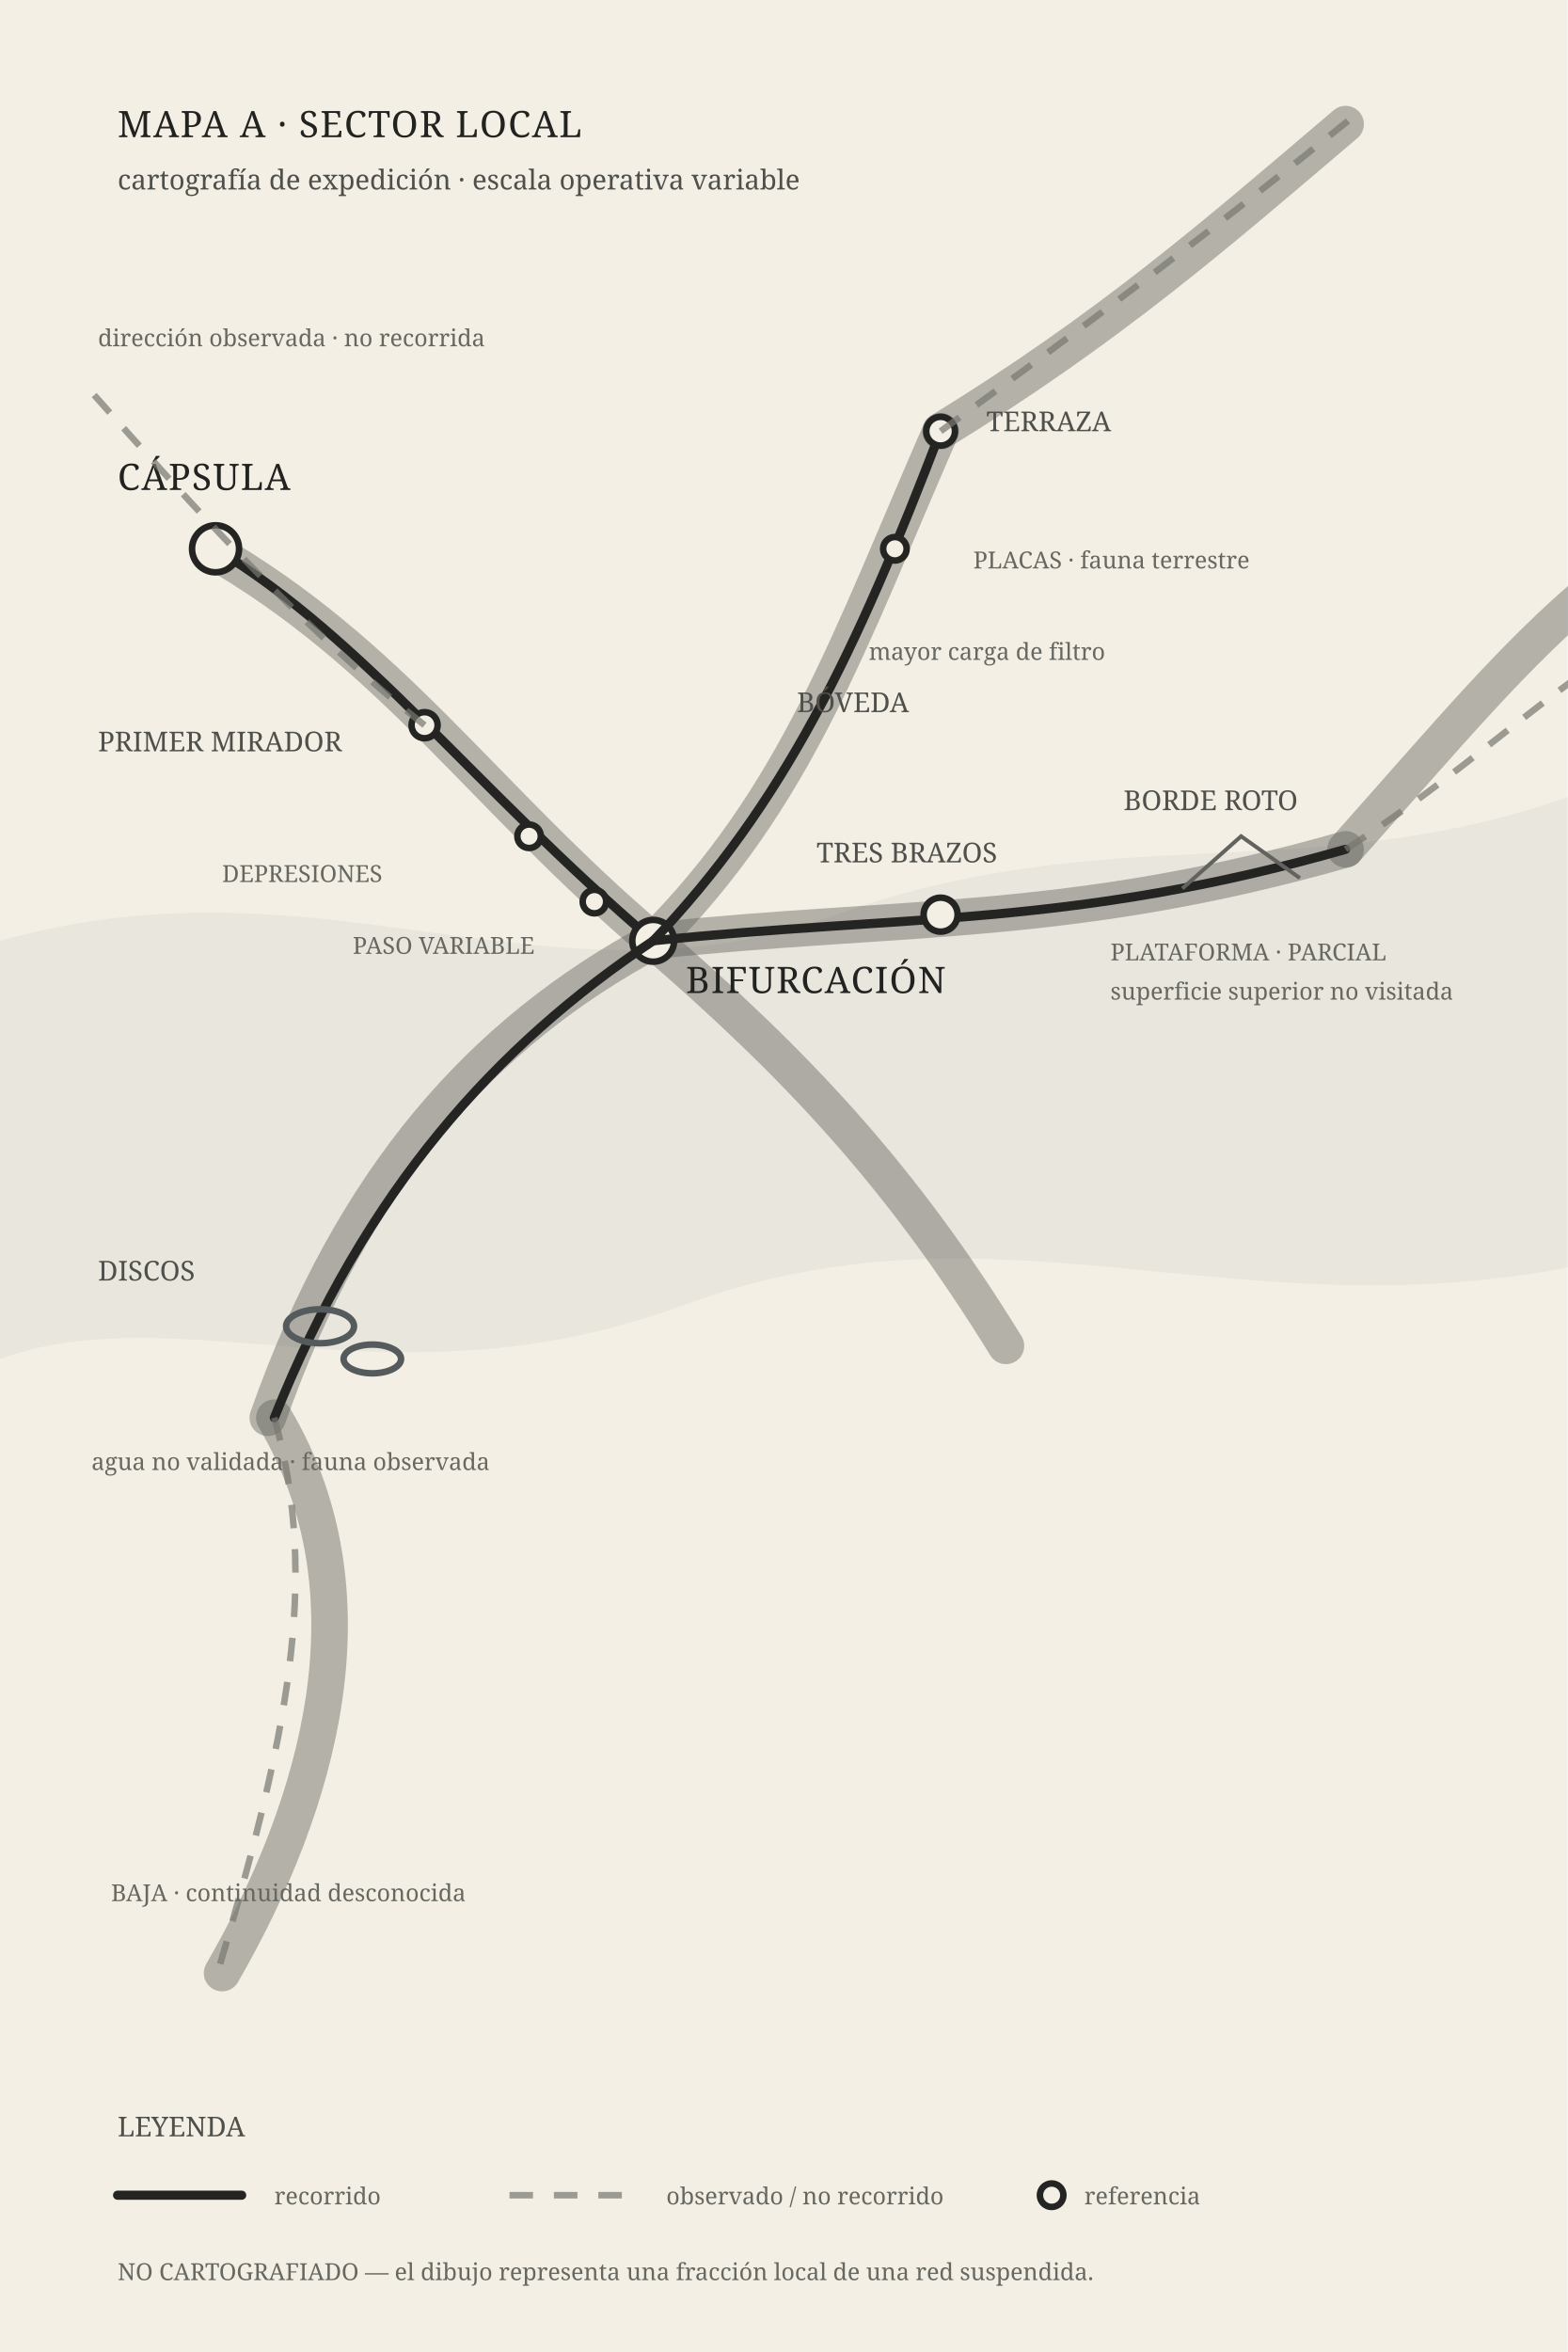
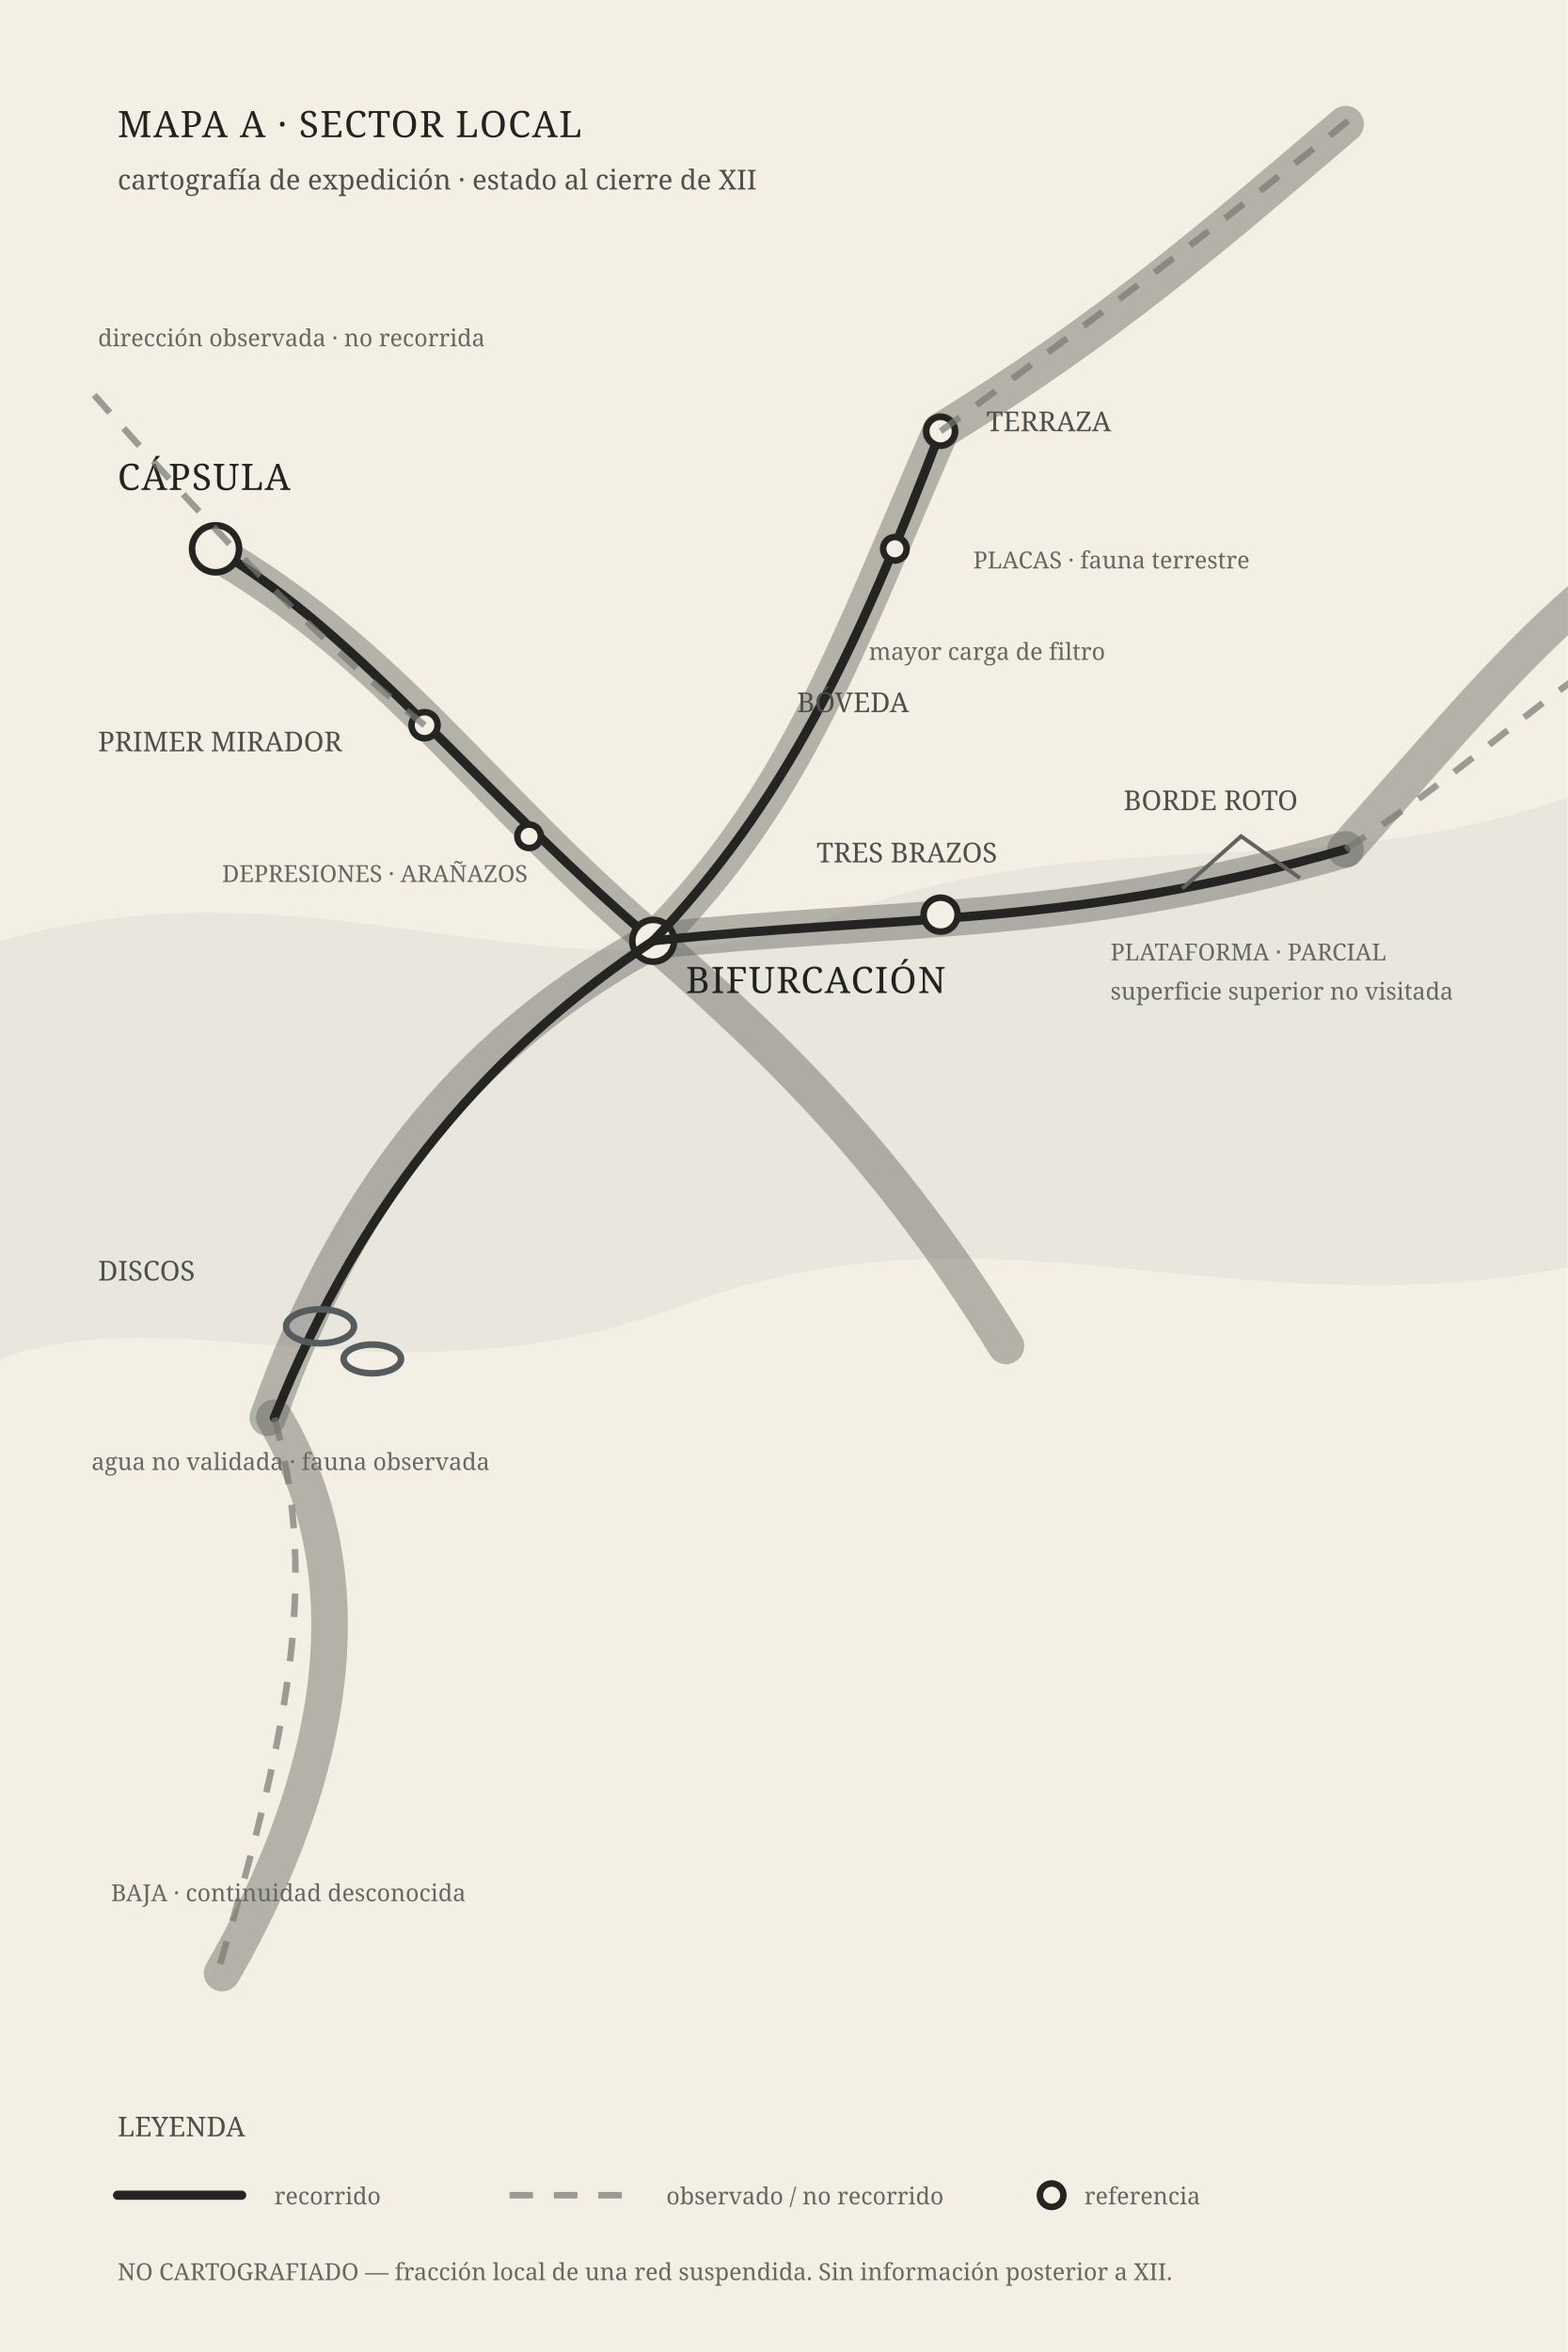
<svg xmlns="http://www.w3.org/2000/svg" width="1200" height="1800" viewBox="0 0 1200 1800" role="img" aria-labelledby="title desc">
  <defs>
    <style>
- .bg{fill:#f3efe4}.root{fill:none;stroke:#5b5a55;stroke-width:28;stroke-linecap:round;stroke-linejoin:round;opacity:.42}.route{fill:none;stroke:#242523;stroke-width:7;stroke-linecap:round;stroke-linejoin:round}.unknown{fill:none;stroke:#777771;stroke-width:5;stroke-dasharray:18 16;opacity:.7}.thin{fill:none;stroke:#62635f;stroke-width:3}.label{font:28px Georgia,serif;fill:#222321;letter-spacing:1px}.small{font:21px Georgia,serif;fill:#4f504c}.tiny{font:18px Georgia,serif;fill:#676862}.node{fill:#f3efe4;stroke:#242523;stroke-width:5}.water{fill:none;stroke:#555b5c;stroke-width:5}.fog{fill:#d8d8d1;opacity:.38}.warn{font:italic 19px Georgia,serif;fill:#555650}</style>
+ .bg{fill:#f3efe4}.root{fill:none;stroke:#5b5a55;stroke-width:28;stroke-linecap:round;stroke-linejoin:round;opacity:.42}.route{fill:none;stroke:#242523;stroke-width:7;stroke-linecap:round;stroke-linejoin:round}.unknown{fill:none;stroke:#777771;stroke-width:5;stroke-dasharray:18 16;opacity:.7}.thin{fill:none;stroke:#62635f;stroke-width:3}.label{font:28px Georgia,serif;fill:#222321;letter-spacing:1px}.small{font:21px Georgia,serif;fill:#4f504c}.tiny{font:18px Georgia,serif;fill:#676862}.node{fill:#f3efe4;stroke:#242523;stroke-width:5}.water{fill:none;stroke:#555b5c;stroke-width:5}.fog{fill:#d8d8d1;opacity:.38}</style>
  </defs>
  <rect class="bg" width="1200" height="1800" />
  <text class="label" x="90" y="105">MAPA A · SECTOR LOCAL</text>
-   <text class="small" x="90" y="145">cartografía de expedición · escala operativa variable</text>
+   <text class="small" x="90" y="145">cartografía de expedición · estado al cierre de XII</text>
  <path class="fog" d="M0 720 C250 650 420 780 640 700 C850 625 1000 680 1200 610 L1200 970 C940 1020 760 910 520 1000 C300 1080 140 990 0 1040Z" />
  <path class="root" d="M160 420 C300 500 370 610 500 720 C610 815 690 900 770 1030" />
  <path class="root" d="M500 720 C370 790 270 900 205 1085" />
  <path class="root" d="M500 720 C690 700 820 710 1030 650" />
  <path class="root" d="M500 720 C610 610 650 490 720 330" />
  <path class="root" d="M210 1085 C290 1220 245 1380 170 1510" />
  <path class="root" d="M1030 650 C1110 560 1160 500 1220 450" />
  <path class="root" d="M720 330 C850 250 930 180 1030 95" />
  <path class="route" d="M165 420 C280 490 360 600 500 720" />
  <circle class="node" cx="165" cy="420" r="18" />
  <text class="label" x="90" y="375">CÁPSULA</text>
  <circle class="node" cx="325" cy="555" r="10" />
  <text class="small" x="75" y="575">PRIMER MIRADOR</text>
  <circle class="node" cx="405" cy="640" r="9" />
-   <text class="tiny" x="170" y="675">DEPRESIONES</text>
-   <circle class="node" cx="455" cy="690" r="9" />
-   <text class="tiny" x="270" y="730">PASO VARIABLE</text>
+   <text class="tiny" x="170" y="675">DEPRESIONES · ARAÑAZOS</text>
  <circle class="node" cx="500" cy="720" r="16" />
  <text class="label" x="525" y="760">BIFURCACIÓN</text>
  <path class="route" d="M500 720 C380 800 280 910 210 1085" />
  <path class="unknown" d="M210 1085 C245 1210 220 1330 165 1515" />
  <ellipse class="water" cx="245" cy="1015" rx="26" ry="13" />
  <ellipse class="water" cx="285" cy="1040" rx="22" ry="11" />
  <text class="small" x="75" y="980">DISCOS</text>
  <text class="tiny" x="70" y="1125">agua no validada · fauna observada</text>
  <text class="tiny" x="85" y="1455">BAJA · continuidad desconocida</text>
  <path class="route" d="M500 720 C690 700 820 710 1030 650" />
  <circle class="node" cx="720" cy="700" r="13" />
  <text class="small" x="625" y="660">TRES BRAZOS</text>
  <path class="thin" d="M905 680 l45 -40 l45 32" />
  <text class="small" x="860" y="620">BORDE ROTO</text>
  <path class="unknown" d="M1030 650 C1100 605 1150 560 1205 520" />
  <text class="tiny" x="850" y="735">PLATAFORMA · PARCIAL</text>
  <text class="tiny" x="850" y="765">superficie superior no visitada</text>
  <path class="route" d="M500 720 C600 615 655 500 720 330" />
  <text class="small" x="610" y="545">BÓVEDA</text>
  <text class="tiny" x="665" y="505">mayor carga de filtro</text>
  <circle class="node" cx="685" cy="420" r="9" />
  <text class="tiny" x="745" y="435">PLACAS · fauna terrestre</text>
  <circle class="node" cx="720" cy="330" r="11" />
  <text class="small" x="755" y="330">TERRAZA</text>
  <path class="unknown" d="M720 330 C830 250 930 175 1035 90" />
  <path class="unknown" d="M325 555 C230 480 150 390 70 300" />
  <text class="tiny" x="75" y="265">dirección observada · no recorrida</text>
  <text class="small" x="90" y="1635">LEYENDA</text>
  <path class="route" d="M90 1680 h95" />
  <text class="tiny" x="210" y="1687">recorrido</text>
  <path class="unknown" d="M390 1680 h95" />
  <text class="tiny" x="510" y="1687">observado / no recorrido</text>
  <circle class="node" cx="805" cy="1680" r="9" />
  <text class="tiny" x="830" y="1687">referencia</text>
-   <text class="tiny" x="90" y="1745">NO CARTOGRAFIADO — el dibujo representa una fracción local de una red suspendida.</text>
+   <text class="tiny" x="90" y="1745">NO CARTOGRAFIADO — fracción local de una red suspendida. Sin información posterior a XII.</text>
</svg>
